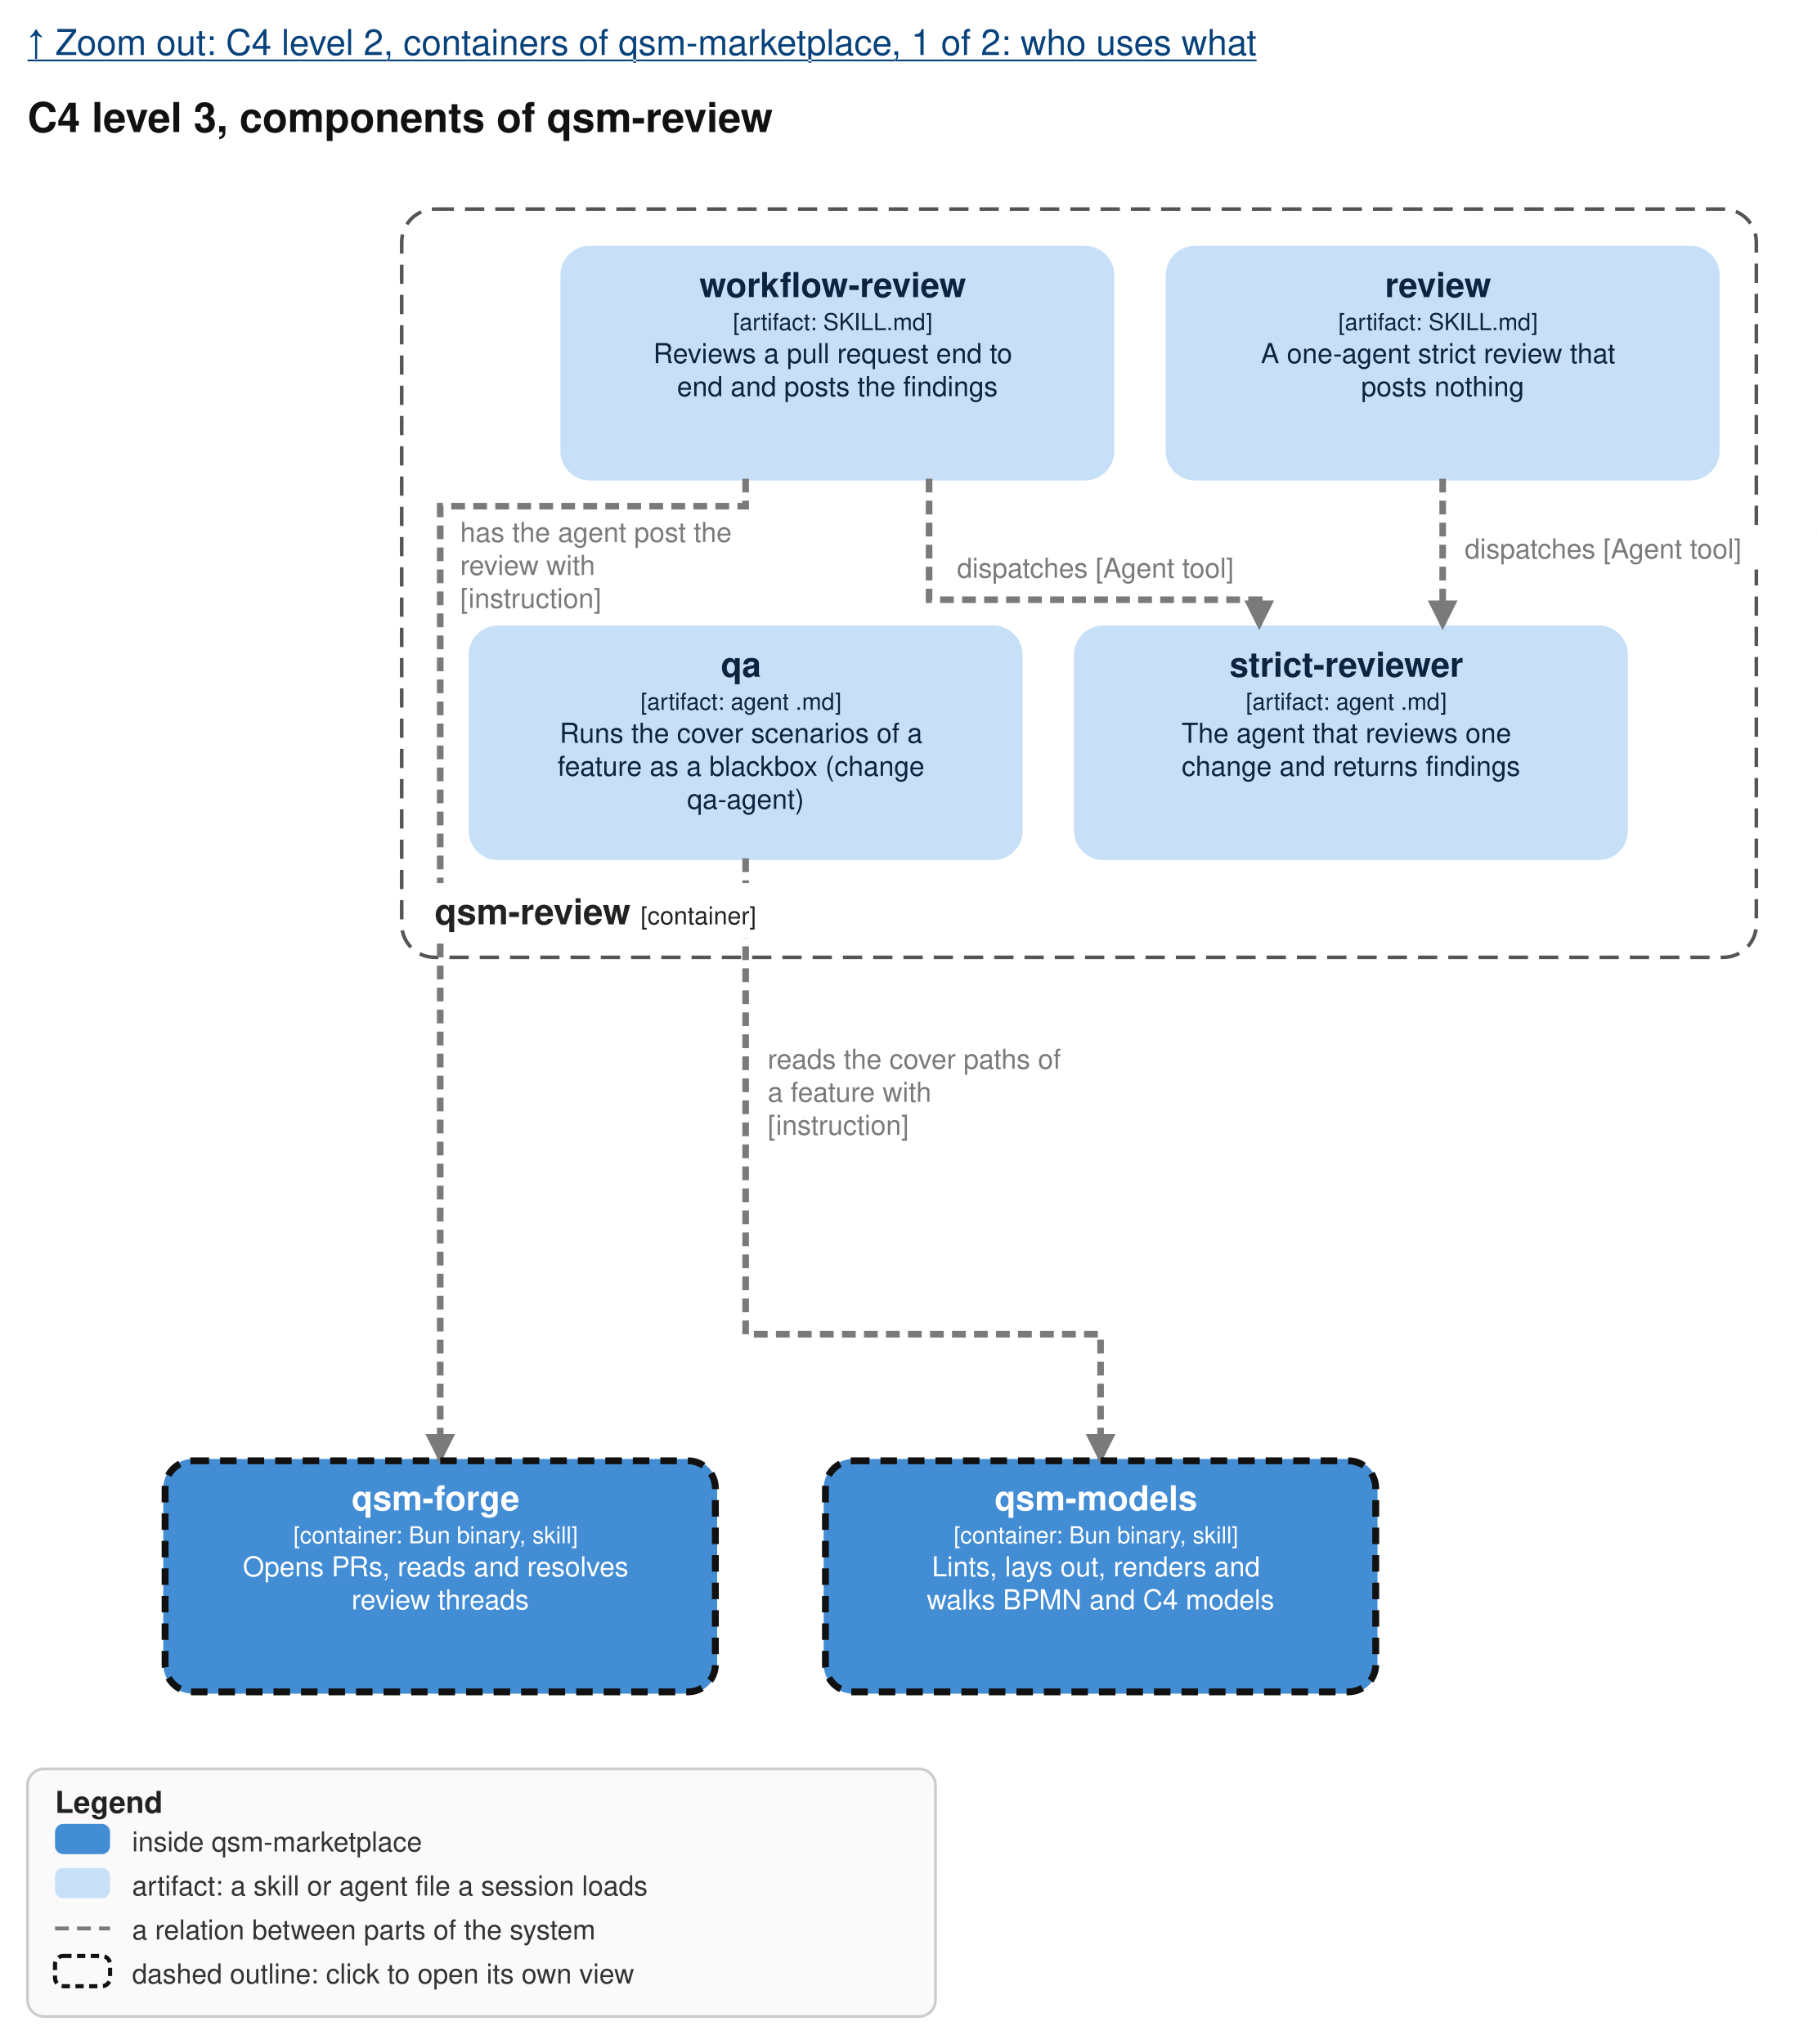
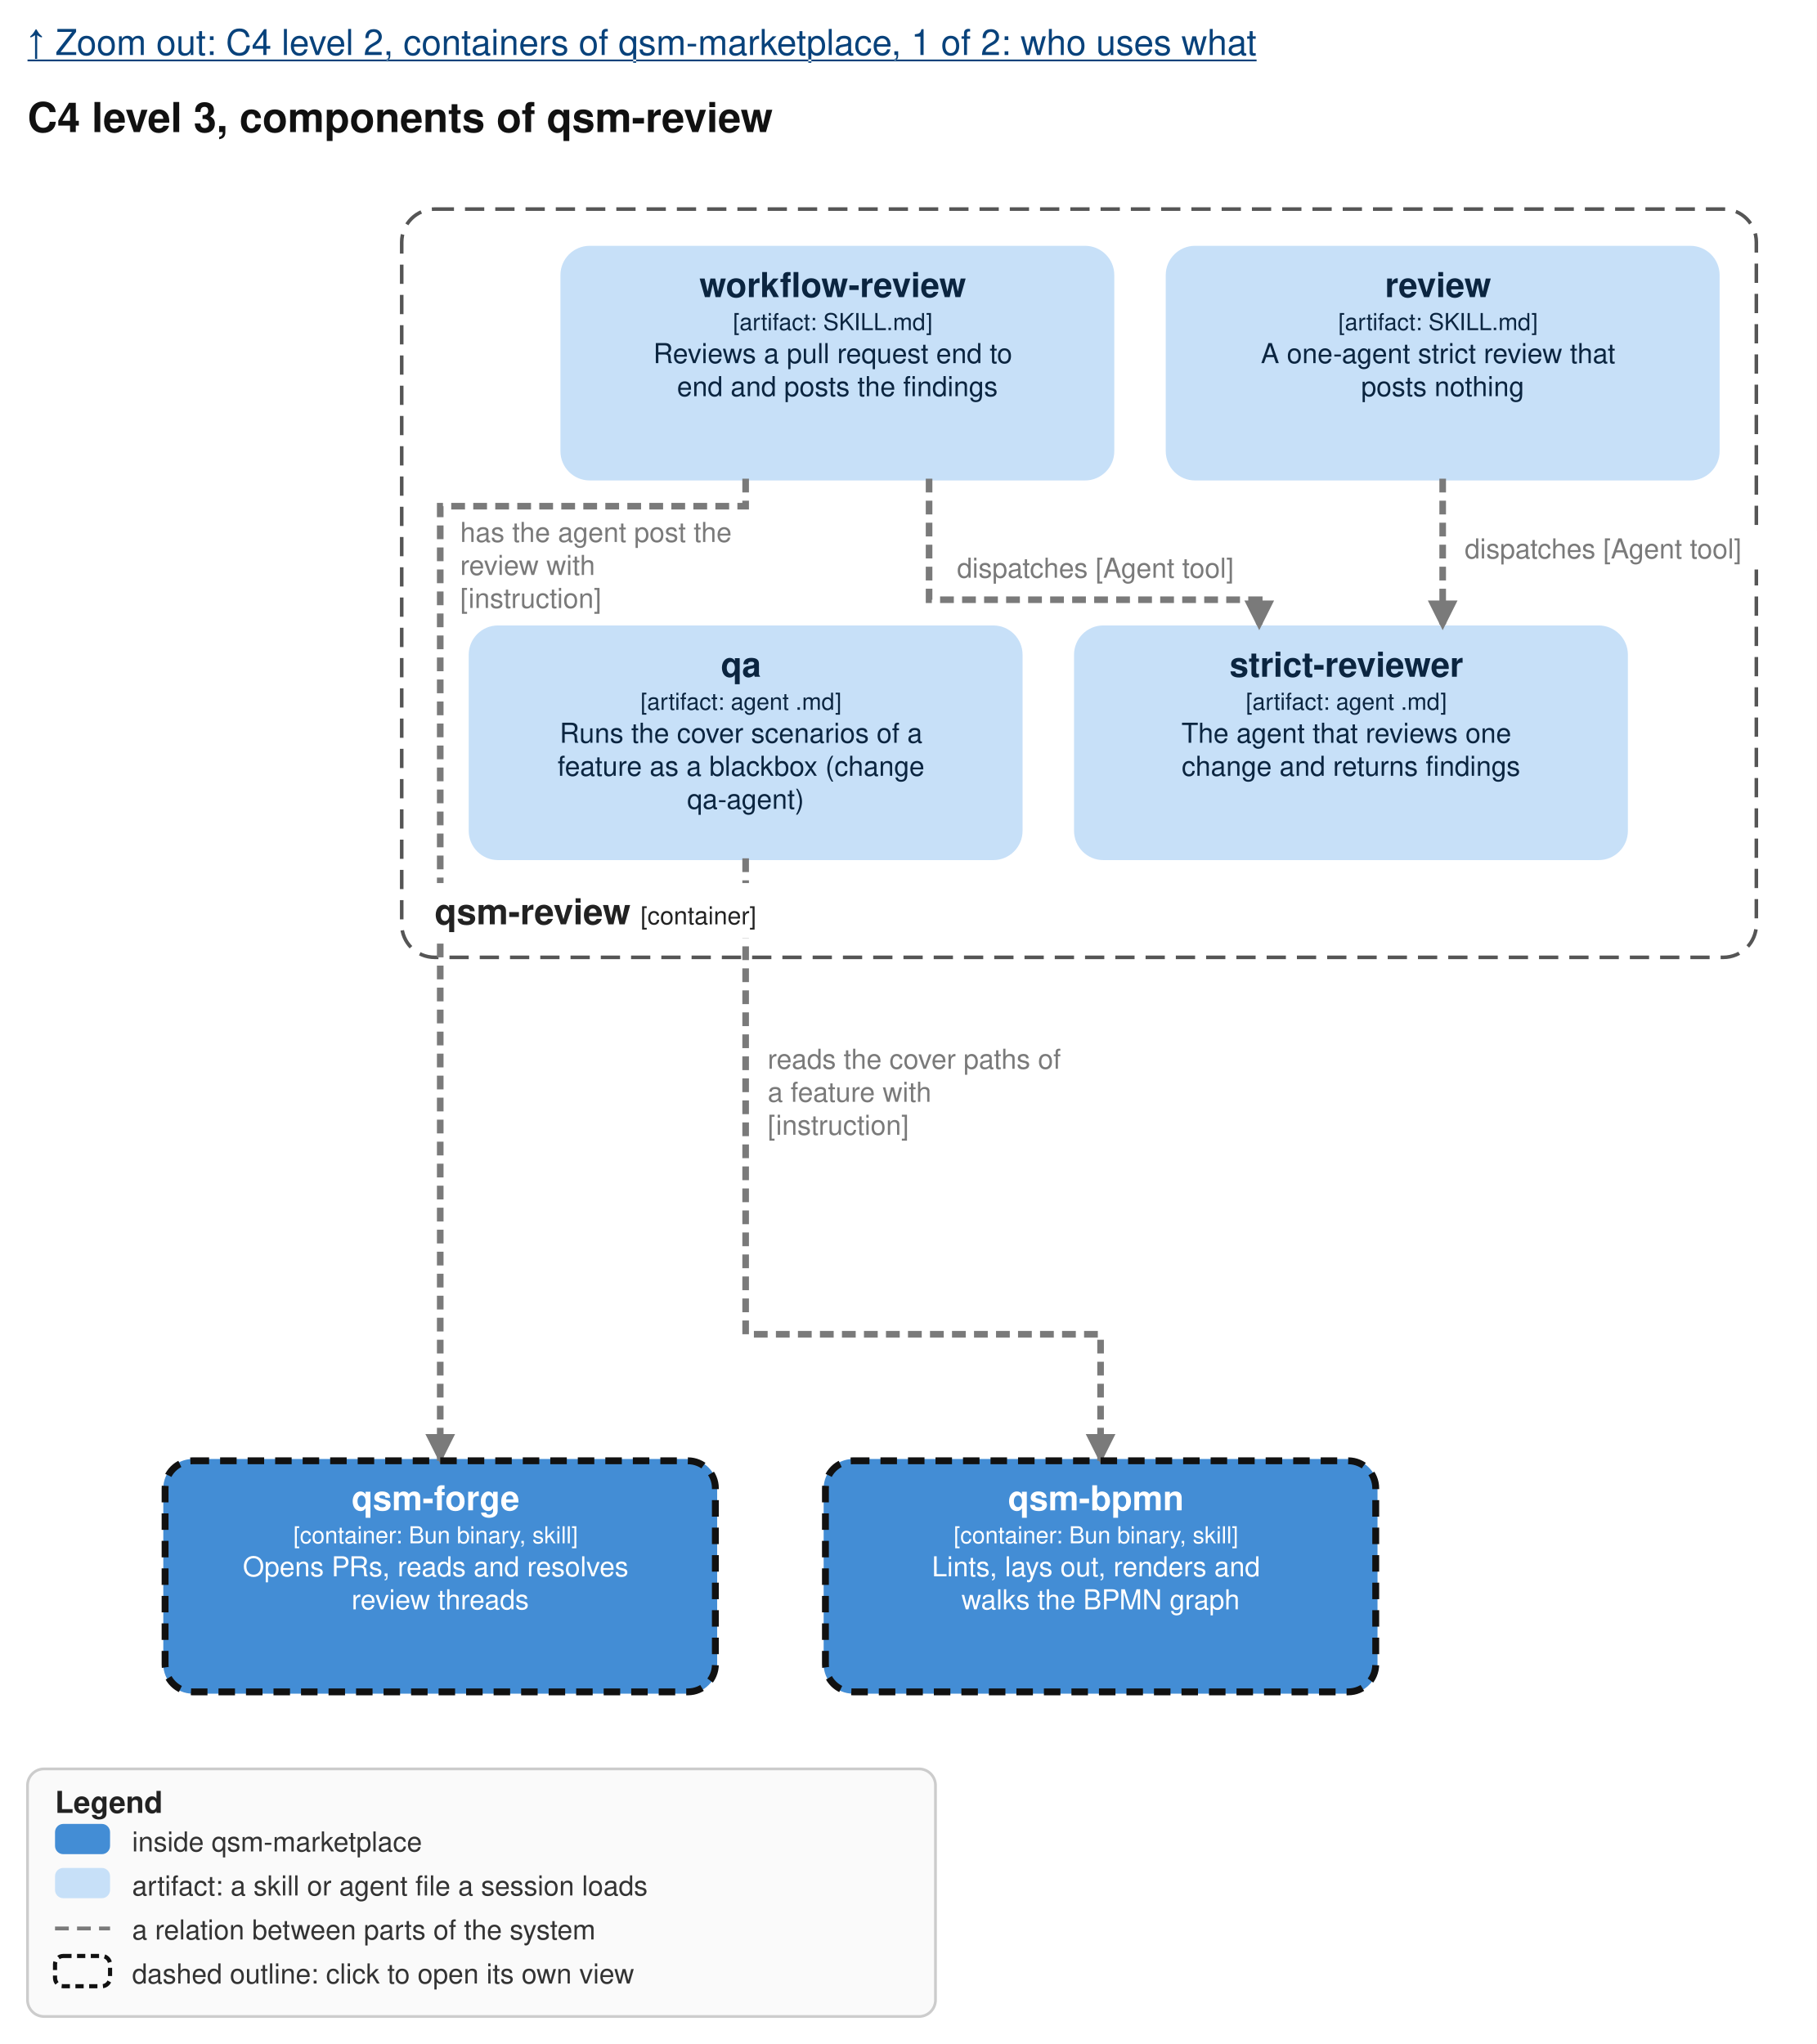
- <svg xmlns="http://www.w3.org/2000/svg" content="&lt;mxfile host=&quot;qsm-models&quot;&gt;&lt;diagram name=&quot;components-review&quot; id=&quot;components-review&quot;&gt;&lt;mxGraphModel grid=&quot;1&quot; gridSize=&quot;10&quot; page=&quot;0&quot;&gt;&lt;root&gt;&lt;mxCell id=&quot;0&quot;/&gt;&lt;mxCell id=&quot;1&quot; parent=&quot;0&quot;/&gt;&lt;object id=&quot;c2&quot; label=&quot;&amp;lt;b&amp;gt;%c4Name%&amp;lt;/b&amp;gt;&amp;lt;div&amp;gt;[%c4Application%]&amp;lt;/div&amp;gt;&quot; placeholders=&quot;1&quot; c4Type=&quot;ContainerScopeBoundary&quot; c4Name=&quot;qsm-review&quot; c4Application=&quot;Container&quot; c4Id=&quot;mp.review&quot;&gt;&lt;mxCell style=&quot;rounded=1;fontSize=11;whiteSpace=wrap;html=1;dashed=1;arcSize=4;fillColor=none;strokeColor=#555555;fontColor=#222222;align=left;verticalAlign=bottom;spacing=10;dashPattern=8 4;metaEdit=1;connectable=0;&quot; vertex=&quot;1&quot; parent=&quot;1&quot;&gt;&lt;mxGeometry x=&quot;136&quot; y=&quot;12&quot; width=&quot;492.333&quot; height=&quot;272&quot; as=&quot;geometry&quot;/&gt;&lt;/mxCell&gt;&lt;/object&gt;&lt;object id=&quot;c3&quot; label=&quot;&amp;lt;b&amp;gt;%c4Name%&amp;lt;/b&amp;gt;&amp;lt;div&amp;gt;[%c4Type%%c4TechnologySep%%c4Technology%]&amp;lt;/div&amp;gt;&amp;lt;div style=&amp;quot;font-size:11px&amp;quot;&amp;gt;%c4Description%&amp;lt;/div&amp;gt;&quot; placeholders=&quot;1&quot; c4Type=&quot;Component&quot; c4Name=&quot;review&quot; c4Technology=&quot;SKILL.md&quot; c4TechnologySep=&quot;: &quot; c4Description=&quot;A one-agent strict review that posts nothing&quot; c4Id=&quot;mp.review.reviewskill&quot; c4Tags=&quot;artifact&quot; c4Path=&quot;plugins/qsm-review/skills/review&quot;&gt;&lt;mxCell style=&quot;rounded=1;whiteSpace=wrap;html=1;arcSize=10;fillColor=#c7e0f8;strokeColor=#c7e0f8;fontColor=#0b2540;metaEdit=1;resizable=1;&quot; vertex=&quot;1&quot; parent=&quot;1&quot;&gt;&lt;mxGeometry x=&quot;414.333&quot; y=&quot;26&quot; width=&quot;200&quot; height=&quot;84&quot; as=&quot;geometry&quot;/&gt;&lt;/mxCell&gt;&lt;/object&gt;&lt;object id=&quot;c4&quot; label=&quot;&amp;lt;b&amp;gt;%c4Name%&amp;lt;/b&amp;gt;&amp;lt;div&amp;gt;[%c4Type%%c4TechnologySep%%c4Technology%]&amp;lt;/div&amp;gt;&amp;lt;div style=&amp;quot;font-size:11px&amp;quot;&amp;gt;%c4Description%&amp;lt;/div&amp;gt;&quot; placeholders=&quot;1&quot; c4Type=&quot;Component&quot; c4Name=&quot;workflow-review&quot; c4Technology=&quot;SKILL.md&quot; c4TechnologySep=&quot;: &quot; c4Description=&quot;Reviews a pull request end to end and posts the findings&quot; c4Id=&quot;mp.review.workflow&quot; c4Tags=&quot;artifact&quot; c4Path=&quot;plugins/qsm-review/skills/workflow-review&quot;&gt;&lt;mxCell style=&quot;rounded=1;whiteSpace=wrap;html=1;arcSize=10;fillColor=#c7e0f8;strokeColor=#c7e0f8;fontColor=#0b2540;metaEdit=1;resizable=1;&quot; vertex=&quot;1&quot; parent=&quot;1&quot;&gt;&lt;mxGeometry x=&quot;194.333&quot; y=&quot;26&quot; width=&quot;200&quot; height=&quot;84&quot; as=&quot;geometry&quot;/&gt;&lt;/mxCell&gt;&lt;/object&gt;&lt;object id=&quot;c5&quot; label=&quot;&amp;lt;b&amp;gt;%c4Name%&amp;lt;/b&amp;gt;&amp;lt;div&amp;gt;[%c4Type%%c4TechnologySep%%c4Technology%]&amp;lt;/div&amp;gt;&amp;lt;div style=&amp;quot;font-size:11px&amp;quot;&amp;gt;%c4Description%&amp;lt;/div&amp;gt;&quot; placeholders=&quot;1&quot; c4Type=&quot;Component&quot; c4Name=&quot;strict-reviewer&quot; c4Technology=&quot;agent .md&quot; c4TechnologySep=&quot;: &quot; c4Description=&quot;The agent that reviews one change and returns findings&quot; c4Id=&quot;mp.review.strict&quot; c4Tags=&quot;artifact&quot; c4Path=&quot;plugins/qsm-review/agents/strict-reviewer.md&quot;&gt;&lt;mxCell style=&quot;rounded=1;whiteSpace=wrap;html=1;arcSize=10;fillColor=#c7e0f8;strokeColor=#c7e0f8;fontColor=#0b2540;metaEdit=1;resizable=1;&quot; vertex=&quot;1&quot; parent=&quot;1&quot;&gt;&lt;mxGeometry x=&quot;381&quot; y=&quot;164&quot; width=&quot;200&quot; height=&quot;84&quot; as=&quot;geometry&quot;/&gt;&lt;/mxCell&gt;&lt;/object&gt;&lt;object id=&quot;c6&quot; label=&quot;&amp;lt;b&amp;gt;%c4Name%&amp;lt;/b&amp;gt;&amp;lt;div&amp;gt;[%c4Type%%c4TechnologySep%%c4Technology%]&amp;lt;/div&amp;gt;&amp;lt;div style=&amp;quot;font-size:11px&amp;quot;&amp;gt;%c4Description%&amp;lt;/div&amp;gt;&quot; placeholders=&quot;1&quot; c4Type=&quot;Component&quot; c4Name=&quot;qa&quot; c4Technology=&quot;agent .md&quot; c4TechnologySep=&quot;: &quot; c4Description=&quot;Runs the cover scenarios of a feature as a blackbox (change qa-agent)&quot; c4Id=&quot;mp.review.qaagent&quot; c4Tags=&quot;artifact&quot; c4Path=&quot;plugins/qsm-review/agents/qa.md&quot;&gt;&lt;mxCell style=&quot;rounded=1;whiteSpace=wrap;html=1;arcSize=10;fillColor=#c7e0f8;strokeColor=#c7e0f8;fontColor=#0b2540;metaEdit=1;resizable=1;&quot; vertex=&quot;1&quot; parent=&quot;1&quot;&gt;&lt;mxGeometry x=&quot;161&quot; y=&quot;164&quot; width=&quot;200&quot; height=&quot;84&quot; as=&quot;geometry&quot;/&gt;&lt;/mxCell&gt;&lt;/object&gt;&lt;object id=&quot;c7&quot; label=&quot;&amp;lt;b&amp;gt;%c4Name%&amp;lt;/b&amp;gt;&amp;lt;div&amp;gt;[%c4Type%%c4TechnologySep%%c4Technology%]&amp;lt;/div&amp;gt;&amp;lt;div style=&amp;quot;font-size:11px&amp;quot;&amp;gt;%c4Description%&amp;lt;/div&amp;gt;&quot; placeholders=&quot;1&quot; c4Type=&quot;Container&quot; c4Name=&quot;qsm-forge&quot; c4Technology=&quot;Bun binary, skill&quot; c4TechnologySep=&quot;: &quot; c4Description=&quot;Opens PRs, reads and resolves review threads&quot; c4Id=&quot;mp.forge&quot; c4Tags=&quot;&quot; c4Path=&quot;plugins/qsm-forge&quot; c4Group=&quot;Features&quot;&gt;&lt;mxCell style=&quot;rounded=1;whiteSpace=wrap;html=1;arcSize=10;fillColor=#438dd5;strokeColor=#438dd5;fontColor=#ffffff;metaEdit=1;resizable=1;&quot; vertex=&quot;1&quot; parent=&quot;1&quot;&gt;&lt;mxGeometry x=&quot;50&quot; y=&quot;467&quot; width=&quot;200&quot; height=&quot;84&quot; as=&quot;geometry&quot;/&gt;&lt;/mxCell&gt;&lt;/object&gt;&lt;object id=&quot;c8&quot; label=&quot;&amp;lt;b&amp;gt;%c4Name%&amp;lt;/b&amp;gt;&amp;lt;div&amp;gt;[%c4Type%%c4TechnologySep%%c4Technology%]&amp;lt;/div&amp;gt;&amp;lt;div style=&amp;quot;font-size:11px&amp;quot;&amp;gt;%c4Description%&amp;lt;/div&amp;gt;&quot; placeholders=&quot;1&quot; c4Type=&quot;Container&quot; c4Name=&quot;qsm-models&quot; c4Technology=&quot;Bun binary, skill&quot; c4TechnologySep=&quot;: &quot; c4Description=&quot;Lints, lays out, renders and walks BPMN and C4 models&quot; c4Id=&quot;mp.models&quot; c4Tags=&quot;&quot; c4Path=&quot;plugins/qsm-models&quot; c4Group=&quot;Features&quot;&gt;&lt;mxCell style=&quot;rounded=1;whiteSpace=wrap;html=1;arcSize=10;fillColor=#438dd5;strokeColor=#438dd5;fontColor=#ffffff;metaEdit=1;resizable=1;&quot; vertex=&quot;1&quot; parent=&quot;1&quot;&gt;&lt;mxGeometry x=&quot;290&quot; y=&quot;467&quot; width=&quot;200&quot; height=&quot;84&quot; as=&quot;geometry&quot;/&gt;&lt;/mxCell&gt;&lt;/object&gt;&lt;object id=&quot;c9&quot; label=&quot;%c4Description%&quot; placeholders=&quot;1&quot; c4Type=&quot;Relationship&quot; c4Description=&quot;has the agent post the review with [instruction]&quot;&gt;&lt;mxCell style=&quot;edgeStyle=orthogonalEdgeStyle;rounded=1;endArrow=blockThin;endFill=1;html=1;fontSize=10;strokeColor=#7a7a7a;fontColor=#7a7a7a;strokeWidth=2.4;dashed=1;metaEdit=1;&quot; edge=&quot;1&quot; parent=&quot;1&quot; source=&quot;c4&quot; target=&quot;c7&quot;&gt;&lt;mxGeometry relative=&quot;1&quot; as=&quot;geometry&quot;&gt;&lt;Array as=&quot;points&quot;&gt;&lt;mxPoint x=&quot;261&quot; y=&quot;120&quot;/&gt;&lt;mxPoint x=&quot;150&quot; y=&quot;120&quot;/&gt;&lt;/Array&gt;&lt;/mxGeometry&gt;&lt;/mxCell&gt;&lt;/object&gt;&lt;object id=&quot;c10&quot; label=&quot;%c4Description%&quot; placeholders=&quot;1&quot; c4Type=&quot;Relationship&quot; c4Description=&quot;reads the cover paths of a feature with [instruction]&quot;&gt;&lt;mxCell style=&quot;edgeStyle=orthogonalEdgeStyle;rounded=1;endArrow=blockThin;endFill=1;html=1;fontSize=10;strokeColor=#7a7a7a;fontColor=#7a7a7a;strokeWidth=2.4;dashed=1;metaEdit=1;&quot; edge=&quot;1&quot; parent=&quot;1&quot; source=&quot;c6&quot; target=&quot;c8&quot;&gt;&lt;mxGeometry relative=&quot;1&quot; as=&quot;geometry&quot;&gt;&lt;Array as=&quot;points&quot;&gt;&lt;mxPoint x=&quot;261&quot; y=&quot;421&quot;/&gt;&lt;mxPoint x=&quot;390&quot; y=&quot;421&quot;/&gt;&lt;/Array&gt;&lt;/mxGeometry&gt;&lt;/mxCell&gt;&lt;/object&gt;&lt;object id=&quot;c11&quot; label=&quot;%c4Description%&quot; placeholders=&quot;1&quot; c4Type=&quot;Relationship&quot; c4Description=&quot;dispatches [Agent tool]&quot;&gt;&lt;mxCell style=&quot;edgeStyle=orthogonalEdgeStyle;rounded=1;endArrow=blockThin;endFill=1;html=1;fontSize=10;strokeColor=#7a7a7a;fontColor=#7a7a7a;strokeWidth=2.4;dashed=1;metaEdit=1;&quot; edge=&quot;1&quot; parent=&quot;1&quot; source=&quot;c4&quot; target=&quot;c5&quot;&gt;&lt;mxGeometry relative=&quot;1&quot; as=&quot;geometry&quot;&gt;&lt;Array as=&quot;points&quot;&gt;&lt;mxPoint x=&quot;327.667&quot; y=&quot;154&quot;/&gt;&lt;mxPoint x=&quot;447.667&quot; y=&quot;154&quot;/&gt;&lt;/Array&gt;&lt;/mxGeometry&gt;&lt;/mxCell&gt;&lt;/object&gt;&lt;object id=&quot;c12&quot; label=&quot;%c4Description%&quot; placeholders=&quot;1&quot; c4Type=&quot;Relationship&quot; c4Description=&quot;dispatches [Agent tool]&quot;&gt;&lt;mxCell style=&quot;edgeStyle=orthogonalEdgeStyle;rounded=1;endArrow=blockThin;endFill=1;html=1;fontSize=10;strokeColor=#7a7a7a;fontColor=#7a7a7a;strokeWidth=2.4;dashed=1;metaEdit=1;&quot; edge=&quot;1&quot; parent=&quot;1&quot; source=&quot;c3&quot; target=&quot;c5&quot;&gt;&lt;mxGeometry relative=&quot;1&quot; as=&quot;geometry&quot;&gt;&lt;Array as=&quot;points&quot;&gt;&lt;/Array&gt;&lt;/mxGeometry&gt;&lt;/mxCell&gt;&lt;/object&gt;&lt;/root&gt;&lt;/mxGraphModel&gt;&lt;/diagram&gt;&lt;/mxfile&gt;" width="660.333" height="743" viewBox="-10 -64 660.333 743" font-family="Helvetica, Arial, sans-serif">
+ <svg xmlns="http://www.w3.org/2000/svg" content="&lt;mxfile host=&quot;qsm-models&quot;&gt;&lt;diagram name=&quot;components-review&quot; id=&quot;components-review&quot;&gt;&lt;mxGraphModel grid=&quot;1&quot; gridSize=&quot;10&quot; page=&quot;0&quot;&gt;&lt;root&gt;&lt;mxCell id=&quot;0&quot;/&gt;&lt;mxCell id=&quot;1&quot; parent=&quot;0&quot;/&gt;&lt;object id=&quot;c2&quot; label=&quot;&amp;lt;b&amp;gt;%c4Name%&amp;lt;/b&amp;gt;&amp;lt;div&amp;gt;[%c4Application%]&amp;lt;/div&amp;gt;&quot; placeholders=&quot;1&quot; c4Type=&quot;ContainerScopeBoundary&quot; c4Name=&quot;qsm-review&quot; c4Application=&quot;Container&quot; c4Id=&quot;mp.review&quot;&gt;&lt;mxCell style=&quot;rounded=1;fontSize=11;whiteSpace=wrap;html=1;dashed=1;arcSize=4;fillColor=none;strokeColor=#555555;fontColor=#222222;align=left;verticalAlign=bottom;spacing=10;dashPattern=8 4;metaEdit=1;connectable=0;&quot; vertex=&quot;1&quot; parent=&quot;1&quot;&gt;&lt;mxGeometry x=&quot;136&quot; y=&quot;12&quot; width=&quot;492.333&quot; height=&quot;272&quot; as=&quot;geometry&quot;/&gt;&lt;/mxCell&gt;&lt;/object&gt;&lt;object id=&quot;c3&quot; label=&quot;&amp;lt;b&amp;gt;%c4Name%&amp;lt;/b&amp;gt;&amp;lt;div&amp;gt;[%c4Type%%c4TechnologySep%%c4Technology%]&amp;lt;/div&amp;gt;&amp;lt;div style=&amp;quot;font-size:11px&amp;quot;&amp;gt;%c4Description%&amp;lt;/div&amp;gt;&quot; placeholders=&quot;1&quot; c4Type=&quot;Component&quot; c4Name=&quot;review&quot; c4Technology=&quot;SKILL.md&quot; c4TechnologySep=&quot;: &quot; c4Description=&quot;A one-agent strict review that posts nothing&quot; c4Id=&quot;mp.review.reviewskill&quot; c4Tags=&quot;artifact&quot; c4Path=&quot;plugins/qsm-review/skills/review&quot;&gt;&lt;mxCell style=&quot;rounded=1;whiteSpace=wrap;html=1;arcSize=10;fillColor=#c7e0f8;strokeColor=#c7e0f8;fontColor=#0b2540;metaEdit=1;resizable=1;&quot; vertex=&quot;1&quot; parent=&quot;1&quot;&gt;&lt;mxGeometry x=&quot;414.333&quot; y=&quot;26&quot; width=&quot;200&quot; height=&quot;84&quot; as=&quot;geometry&quot;/&gt;&lt;/mxCell&gt;&lt;/object&gt;&lt;object id=&quot;c4&quot; label=&quot;&amp;lt;b&amp;gt;%c4Name%&amp;lt;/b&amp;gt;&amp;lt;div&amp;gt;[%c4Type%%c4TechnologySep%%c4Technology%]&amp;lt;/div&amp;gt;&amp;lt;div style=&amp;quot;font-size:11px&amp;quot;&amp;gt;%c4Description%&amp;lt;/div&amp;gt;&quot; placeholders=&quot;1&quot; c4Type=&quot;Component&quot; c4Name=&quot;workflow-review&quot; c4Technology=&quot;SKILL.md&quot; c4TechnologySep=&quot;: &quot; c4Description=&quot;Reviews a pull request end to end and posts the findings&quot; c4Id=&quot;mp.review.workflow&quot; c4Tags=&quot;artifact&quot; c4Path=&quot;plugins/qsm-review/skills/workflow-review&quot;&gt;&lt;mxCell style=&quot;rounded=1;whiteSpace=wrap;html=1;arcSize=10;fillColor=#c7e0f8;strokeColor=#c7e0f8;fontColor=#0b2540;metaEdit=1;resizable=1;&quot; vertex=&quot;1&quot; parent=&quot;1&quot;&gt;&lt;mxGeometry x=&quot;194.333&quot; y=&quot;26&quot; width=&quot;200&quot; height=&quot;84&quot; as=&quot;geometry&quot;/&gt;&lt;/mxCell&gt;&lt;/object&gt;&lt;object id=&quot;c5&quot; label=&quot;&amp;lt;b&amp;gt;%c4Name%&amp;lt;/b&amp;gt;&amp;lt;div&amp;gt;[%c4Type%%c4TechnologySep%%c4Technology%]&amp;lt;/div&amp;gt;&amp;lt;div style=&amp;quot;font-size:11px&amp;quot;&amp;gt;%c4Description%&amp;lt;/div&amp;gt;&quot; placeholders=&quot;1&quot; c4Type=&quot;Component&quot; c4Name=&quot;strict-reviewer&quot; c4Technology=&quot;agent .md&quot; c4TechnologySep=&quot;: &quot; c4Description=&quot;The agent that reviews one change and returns findings&quot; c4Id=&quot;mp.review.strict&quot; c4Tags=&quot;artifact&quot; c4Path=&quot;plugins/qsm-review/agents/strict-reviewer.md&quot;&gt;&lt;mxCell style=&quot;rounded=1;whiteSpace=wrap;html=1;arcSize=10;fillColor=#c7e0f8;strokeColor=#c7e0f8;fontColor=#0b2540;metaEdit=1;resizable=1;&quot; vertex=&quot;1&quot; parent=&quot;1&quot;&gt;&lt;mxGeometry x=&quot;381&quot; y=&quot;164&quot; width=&quot;200&quot; height=&quot;84&quot; as=&quot;geometry&quot;/&gt;&lt;/mxCell&gt;&lt;/object&gt;&lt;object id=&quot;c6&quot; label=&quot;&amp;lt;b&amp;gt;%c4Name%&amp;lt;/b&amp;gt;&amp;lt;div&amp;gt;[%c4Type%%c4TechnologySep%%c4Technology%]&amp;lt;/div&amp;gt;&amp;lt;div style=&amp;quot;font-size:11px&amp;quot;&amp;gt;%c4Description%&amp;lt;/div&amp;gt;&quot; placeholders=&quot;1&quot; c4Type=&quot;Component&quot; c4Name=&quot;qa&quot; c4Technology=&quot;agent .md&quot; c4TechnologySep=&quot;: &quot; c4Description=&quot;Runs the cover scenarios of a feature as a blackbox (change qa-agent)&quot; c4Id=&quot;mp.review.qaagent&quot; c4Tags=&quot;artifact&quot; c4Path=&quot;plugins/qsm-review/agents/qa.md&quot;&gt;&lt;mxCell style=&quot;rounded=1;whiteSpace=wrap;html=1;arcSize=10;fillColor=#c7e0f8;strokeColor=#c7e0f8;fontColor=#0b2540;metaEdit=1;resizable=1;&quot; vertex=&quot;1&quot; parent=&quot;1&quot;&gt;&lt;mxGeometry x=&quot;161&quot; y=&quot;164&quot; width=&quot;200&quot; height=&quot;84&quot; as=&quot;geometry&quot;/&gt;&lt;/mxCell&gt;&lt;/object&gt;&lt;object id=&quot;c7&quot; label=&quot;&amp;lt;b&amp;gt;%c4Name%&amp;lt;/b&amp;gt;&amp;lt;div&amp;gt;[%c4Type%%c4TechnologySep%%c4Technology%]&amp;lt;/div&amp;gt;&amp;lt;div style=&amp;quot;font-size:11px&amp;quot;&amp;gt;%c4Description%&amp;lt;/div&amp;gt;&quot; placeholders=&quot;1&quot; c4Type=&quot;Container&quot; c4Name=&quot;qsm-forge&quot; c4Technology=&quot;Bun binary, skill&quot; c4TechnologySep=&quot;: &quot; c4Description=&quot;Opens PRs, reads and resolves review threads&quot; c4Id=&quot;mp.forge&quot; c4Tags=&quot;&quot; c4Path=&quot;plugins/qsm-forge&quot; c4Group=&quot;Features&quot;&gt;&lt;mxCell style=&quot;rounded=1;whiteSpace=wrap;html=1;arcSize=10;fillColor=#438dd5;strokeColor=#438dd5;fontColor=#ffffff;metaEdit=1;resizable=1;&quot; vertex=&quot;1&quot; parent=&quot;1&quot;&gt;&lt;mxGeometry x=&quot;50&quot; y=&quot;467&quot; width=&quot;200&quot; height=&quot;84&quot; as=&quot;geometry&quot;/&gt;&lt;/mxCell&gt;&lt;/object&gt;&lt;object id=&quot;c8&quot; label=&quot;&amp;lt;b&amp;gt;%c4Name%&amp;lt;/b&amp;gt;&amp;lt;div&amp;gt;[%c4Type%%c4TechnologySep%%c4Technology%]&amp;lt;/div&amp;gt;&amp;lt;div style=&amp;quot;font-size:11px&amp;quot;&amp;gt;%c4Description%&amp;lt;/div&amp;gt;&quot; placeholders=&quot;1&quot; c4Type=&quot;Container&quot; c4Name=&quot;qsm-bpmn&quot; c4Technology=&quot;Bun binary, skill&quot; c4TechnologySep=&quot;: &quot; c4Description=&quot;Lints, lays out, renders and walks the BPMN graph&quot; c4Id=&quot;mp.bpmn&quot; c4Tags=&quot;&quot; c4Path=&quot;plugins/qsm-bpmn&quot; c4Group=&quot;Features&quot;&gt;&lt;mxCell style=&quot;rounded=1;whiteSpace=wrap;html=1;arcSize=10;fillColor=#438dd5;strokeColor=#438dd5;fontColor=#ffffff;metaEdit=1;resizable=1;&quot; vertex=&quot;1&quot; parent=&quot;1&quot;&gt;&lt;mxGeometry x=&quot;290&quot; y=&quot;467&quot; width=&quot;200&quot; height=&quot;84&quot; as=&quot;geometry&quot;/&gt;&lt;/mxCell&gt;&lt;/object&gt;&lt;object id=&quot;c9&quot; label=&quot;%c4Description%&quot; placeholders=&quot;1&quot; c4Type=&quot;Relationship&quot; c4Description=&quot;has the agent post the review with [instruction]&quot;&gt;&lt;mxCell style=&quot;edgeStyle=orthogonalEdgeStyle;rounded=1;endArrow=blockThin;endFill=1;html=1;fontSize=10;strokeColor=#7a7a7a;fontColor=#7a7a7a;strokeWidth=2.4;dashed=1;metaEdit=1;&quot; edge=&quot;1&quot; parent=&quot;1&quot; source=&quot;c4&quot; target=&quot;c7&quot;&gt;&lt;mxGeometry relative=&quot;1&quot; as=&quot;geometry&quot;&gt;&lt;Array as=&quot;points&quot;&gt;&lt;mxPoint x=&quot;261&quot; y=&quot;120&quot;/&gt;&lt;mxPoint x=&quot;150&quot; y=&quot;120&quot;/&gt;&lt;/Array&gt;&lt;/mxGeometry&gt;&lt;/mxCell&gt;&lt;/object&gt;&lt;object id=&quot;c10&quot; label=&quot;%c4Description%&quot; placeholders=&quot;1&quot; c4Type=&quot;Relationship&quot; c4Description=&quot;reads the cover paths of a feature with [instruction]&quot;&gt;&lt;mxCell style=&quot;edgeStyle=orthogonalEdgeStyle;rounded=1;endArrow=blockThin;endFill=1;html=1;fontSize=10;strokeColor=#7a7a7a;fontColor=#7a7a7a;strokeWidth=2.4;dashed=1;metaEdit=1;&quot; edge=&quot;1&quot; parent=&quot;1&quot; source=&quot;c6&quot; target=&quot;c8&quot;&gt;&lt;mxGeometry relative=&quot;1&quot; as=&quot;geometry&quot;&gt;&lt;Array as=&quot;points&quot;&gt;&lt;mxPoint x=&quot;261&quot; y=&quot;421&quot;/&gt;&lt;mxPoint x=&quot;390&quot; y=&quot;421&quot;/&gt;&lt;/Array&gt;&lt;/mxGeometry&gt;&lt;/mxCell&gt;&lt;/object&gt;&lt;object id=&quot;c11&quot; label=&quot;%c4Description%&quot; placeholders=&quot;1&quot; c4Type=&quot;Relationship&quot; c4Description=&quot;dispatches [Agent tool]&quot;&gt;&lt;mxCell style=&quot;edgeStyle=orthogonalEdgeStyle;rounded=1;endArrow=blockThin;endFill=1;html=1;fontSize=10;strokeColor=#7a7a7a;fontColor=#7a7a7a;strokeWidth=2.4;dashed=1;metaEdit=1;&quot; edge=&quot;1&quot; parent=&quot;1&quot; source=&quot;c4&quot; target=&quot;c5&quot;&gt;&lt;mxGeometry relative=&quot;1&quot; as=&quot;geometry&quot;&gt;&lt;Array as=&quot;points&quot;&gt;&lt;mxPoint x=&quot;327.667&quot; y=&quot;154&quot;/&gt;&lt;mxPoint x=&quot;447.667&quot; y=&quot;154&quot;/&gt;&lt;/Array&gt;&lt;/mxGeometry&gt;&lt;/mxCell&gt;&lt;/object&gt;&lt;object id=&quot;c12&quot; label=&quot;%c4Description%&quot; placeholders=&quot;1&quot; c4Type=&quot;Relationship&quot; c4Description=&quot;dispatches [Agent tool]&quot;&gt;&lt;mxCell style=&quot;edgeStyle=orthogonalEdgeStyle;rounded=1;endArrow=blockThin;endFill=1;html=1;fontSize=10;strokeColor=#7a7a7a;fontColor=#7a7a7a;strokeWidth=2.4;dashed=1;metaEdit=1;&quot; edge=&quot;1&quot; parent=&quot;1&quot; source=&quot;c3&quot; target=&quot;c5&quot;&gt;&lt;mxGeometry relative=&quot;1&quot; as=&quot;geometry&quot;&gt;&lt;Array as=&quot;points&quot;&gt;&lt;/Array&gt;&lt;/mxGeometry&gt;&lt;/mxCell&gt;&lt;/object&gt;&lt;/root&gt;&lt;/mxGraphModel&gt;&lt;/diagram&gt;&lt;/mxfile&gt;" width="660.333" height="743" viewBox="-10 -64 660.333 743" font-family="Helvetica, Arial, sans-serif">
  <defs>
    <marker id="a08427b" viewBox="0 0 10 10" refX="9" refY="5" markerWidth="4.5" markerHeight="4.5" orient="auto">
      <path d="M0,0L10,5L0,10z" fill="#08427b" />
    </marker>
    <marker id="a6b4fbb" viewBox="0 0 10 10" refX="9" refY="5" markerWidth="4.5" markerHeight="4.5" orient="auto">
      <path d="M0,0L10,5L0,10z" fill="#6b4fbb" />
    </marker>
    <marker id="ac2410c" viewBox="0 0 10 10" refX="9" refY="5" markerWidth="4.5" markerHeight="4.5" orient="auto">
      <path d="M0,0L10,5L0,10z" fill="#c2410c" />
    </marker>
    <marker id="a15803d" viewBox="0 0 10 10" refX="9" refY="5" markerWidth="4.5" markerHeight="4.5" orient="auto">
      <path d="M0,0L10,5L0,10z" fill="#15803d" />
    </marker>
    <marker id="a0f766e" viewBox="0 0 10 10" refX="9" refY="5" markerWidth="4.5" markerHeight="4.5" orient="auto">
      <path d="M0,0L10,5L0,10z" fill="#0f766e" />
    </marker>
    <marker id="ab91c1c" viewBox="0 0 10 10" refX="9" refY="5" markerWidth="4.5" markerHeight="4.5" orient="auto">
      <path d="M0,0L10,5L0,10z" fill="#b91c1c" />
    </marker>
    <marker id="a7a7a7a" viewBox="0 0 10 10" refX="9" refY="5" markerWidth="4.5" markerHeight="4.5" orient="auto">
      <path d="M0,0L10,5L0,10z" fill="#7a7a7a" />
    </marker>
  </defs>
  <rect x="-10" y="-64" width="660.333" height="743" fill="#ffffff" />
  <text x="0" y="-16" font-size="15" font-weight="bold" fill="#111111">C4 level 3, components of qsm-review</text>
  <rect x="136" y="12" width="492.333" height="272" rx="12" fill="none" stroke="#555555" stroke-width="1.3" stroke-dasharray="7 4" />
  <rect x="414.333" y="26" width="200" height="84" rx="10" fill="#c7e0f8" stroke="#c7e0f8" stroke-width="1.3" />
  <text x="514.333" y="44" text-anchor="middle" fill="#0b2540">
    <tspan font-size="12.5" font-weight="bold">review</tspan>
    <tspan x="514.333" dy="12" font-size="8.5">[artifact: SKILL.md]</tspan>
    <tspan x="514.333" dy="12" font-size="10">A one-agent strict review that</tspan>
    <tspan x="514.333" dy="12" font-size="10">posts nothing</tspan>
  </text>
  <rect x="194.333" y="26" width="200" height="84" rx="10" fill="#c7e0f8" stroke="#c7e0f8" stroke-width="1.3" />
  <text x="294.333" y="44" text-anchor="middle" fill="#0b2540">
    <tspan font-size="12.5" font-weight="bold">workflow-review</tspan>
    <tspan x="294.333" dy="12" font-size="8.5">[artifact: SKILL.md]</tspan>
    <tspan x="294.333" dy="12" font-size="10">Reviews a pull request end to</tspan>
    <tspan x="294.333" dy="12" font-size="10">end and posts the findings</tspan>
  </text>
  <rect x="381" y="164" width="200" height="84" rx="10" fill="#c7e0f8" stroke="#c7e0f8" stroke-width="1.3" />
  <text x="481" y="182" text-anchor="middle" fill="#0b2540">
    <tspan font-size="12.5" font-weight="bold">strict-reviewer</tspan>
    <tspan x="481" dy="12" font-size="8.5">[artifact: agent .md]</tspan>
    <tspan x="481" dy="12" font-size="10">The agent that reviews one</tspan>
    <tspan x="481" dy="12" font-size="10">change and returns findings</tspan>
  </text>
  <rect x="161" y="164" width="200" height="84" rx="10" fill="#c7e0f8" stroke="#c7e0f8" stroke-width="1.3" />
  <text x="261" y="182" text-anchor="middle" fill="#0b2540">
    <tspan font-size="12.5" font-weight="bold">qa</tspan>
    <tspan x="261" dy="12" font-size="8.5">[artifact: agent .md]</tspan>
    <tspan x="261" dy="12" font-size="10">Runs the cover scenarios of a</tspan>
    <tspan x="261" dy="12" font-size="10">feature as a blackbox (change</tspan>
    <tspan x="261" dy="12" font-size="10">qa-agent)</tspan>
  </text>
  <rect x="50" y="467" width="200" height="84" rx="10" fill="#438dd5" stroke="#438dd5" stroke-width="1.3" />
  <text x="150" y="485" text-anchor="middle" fill="#ffffff">
    <tspan font-size="12.5" font-weight="bold">qsm-forge</tspan>
    <tspan x="150" dy="12" font-size="8.5">[container: Bun binary, skill]</tspan>
    <tspan x="150" dy="12" font-size="10">Opens PRs, reads and resolves</tspan>
    <tspan x="150" dy="12" font-size="10">review threads</tspan>
  </text>
  <rect x="290" y="467" width="200" height="84" rx="10" fill="#438dd5" stroke="#438dd5" stroke-width="1.3" />
  <text x="390" y="485" text-anchor="middle" fill="#ffffff">
-     <tspan font-size="12.5" font-weight="bold">qsm-models</tspan>
+     <tspan font-size="12.5" font-weight="bold">qsm-bpmn</tspan>
    <tspan x="390" dy="12" font-size="8.5">[container: Bun binary, skill]</tspan>
    <tspan x="390" dy="12" font-size="10">Lints, lays out, renders and</tspan>
-     <tspan x="390" dy="12" font-size="10">walks BPMN and C4 models</tspan>
+     <tspan x="390" dy="12" font-size="10">walks the BPMN graph</tspan>
  </text>
  <polyline points="261,110 261,120 150,120 150,467" fill="none" stroke="#7a7a7a" stroke-width="2.4" stroke-dasharray="5 3" marker-end="url(#a7a7a7a)" />
  <polyline points="261,248 261,421 390,421 390,467" fill="none" stroke="#7a7a7a" stroke-width="2.4" stroke-dasharray="5 3" marker-end="url(#a7a7a7a)" />
  <polyline points="327.667,110 327.667,154 447.667,154 447.667,164" fill="none" stroke="#7a7a7a" stroke-width="2.4" stroke-dasharray="5 3" marker-end="url(#a7a7a7a)" />
  <polyline points="514.333,110 514.333,164" fill="none" stroke="#7a7a7a" stroke-width="2.4" stroke-dasharray="5 3" marker-end="url(#a7a7a7a)" />
  <rect x="144" y="257" width="192" height="20" fill="#ffffff" />
  <text x="148" y="272" font-size="13" font-weight="bold" fill="#222222">qsm-review <tspan font-size="9" font-weight="normal">[container]</tspan>
  </text>
  <rect x="154.25" y="123" width="135.8" height="38" rx="2" fill="#ffffff" />
  <text x="157.25" y="133" font-size="10" fill="#7a7a7a">
    <tspan x="157.25" dy="0">has the agent post the</tspan>
    <tspan x="157.25" dy="12">review with</tspan>
    <tspan x="157.25" dy="12">[instruction]</tspan>
  </text>
  <rect x="266" y="314.5" width="147.6" height="38" rx="2" fill="#ffffff" />
  <text x="269" y="324.5" font-size="10" fill="#7a7a7a">
    <tspan x="269" dy="0">reads the cover paths of</tspan>
    <tspan x="269" dy="12">a feature with</tspan>
    <tspan x="269" dy="12">[instruction]</tspan>
  </text>
  <rect x="334.817" y="136" width="141.7" height="14" rx="2" fill="#ffffff" />
  <text x="337.817" y="146" font-size="10" fill="#7a7a7a">
    <tspan x="337.817" dy="0">dispatches [Agent tool]</tspan>
  </text>
  <rect x="519.333" y="129" width="141.7" height="14" rx="2" fill="#ffffff" />
  <text x="522.333" y="139" font-size="10" fill="#7a7a7a">
    <tspan x="522.333" dy="0">dispatches [Agent tool]</tspan>
  </text>
  <rect x="0" y="579" width="330" height="90" rx="6" fill="#fafafa" stroke="#cccccc" />
  <text x="10" y="595" font-size="11" font-weight="bold" fill="#222222">Legend</text>
  <rect x="10" y="599" width="20" height="11" rx="3" fill="#438dd5" />
  <text x="38" y="609" font-size="10" fill="#333333">inside qsm-marketplace</text>
  <rect x="10" y="615" width="20" height="11" rx="3" fill="#c7e0f8" />
  <text x="38" y="625" font-size="10" fill="#333333">artifact: a skill or agent file a session loads</text>
  <line x1="10" y1="637" x2="30" y2="637" stroke="#7a7a7a" stroke-width="1.4" stroke-dasharray="5 3" />
  <text x="38" y="641" font-size="10" fill="#333333">a relation between parts of the system</text>
  <rect x="10" y="647" width="20" height="11" rx="3" fill="none" stroke="#111111" stroke-width="1.5" stroke-dasharray="3 2" />
  <text x="38" y="657" font-size="10" fill="#333333">dashed outline: click to open its own view</text>
  <g class="zoom-links">
    <a href="marketplace.components-forge.drawio.svg">
      <rect x="50" y="467" width="200" height="84" rx="10" fill="#ffffff" fill-opacity="0" stroke="#111111" stroke-width="2.5" stroke-dasharray="6 4" style="cursor: pointer" />
    </a>
-     <a href="marketplace.components-models-uses.drawio.svg">
+     <a href="marketplace.components-bpmn-uses.drawio.svg">
      <rect x="290" y="467" width="200" height="84" rx="10" fill="#ffffff" fill-opacity="0" stroke="#111111" stroke-width="2.5" stroke-dasharray="6 4" style="cursor: pointer" />
    </a>
    <a href="marketplace.containers-uses.drawio.svg">
      <text x="0" y="-44" font-size="13" fill="#08427b" text-decoration="underline">↑ Zoom out: C4 level 2, containers of qsm-marketplace, 1 of 2: who uses what</text>
    </a>
  </g>
</svg>
